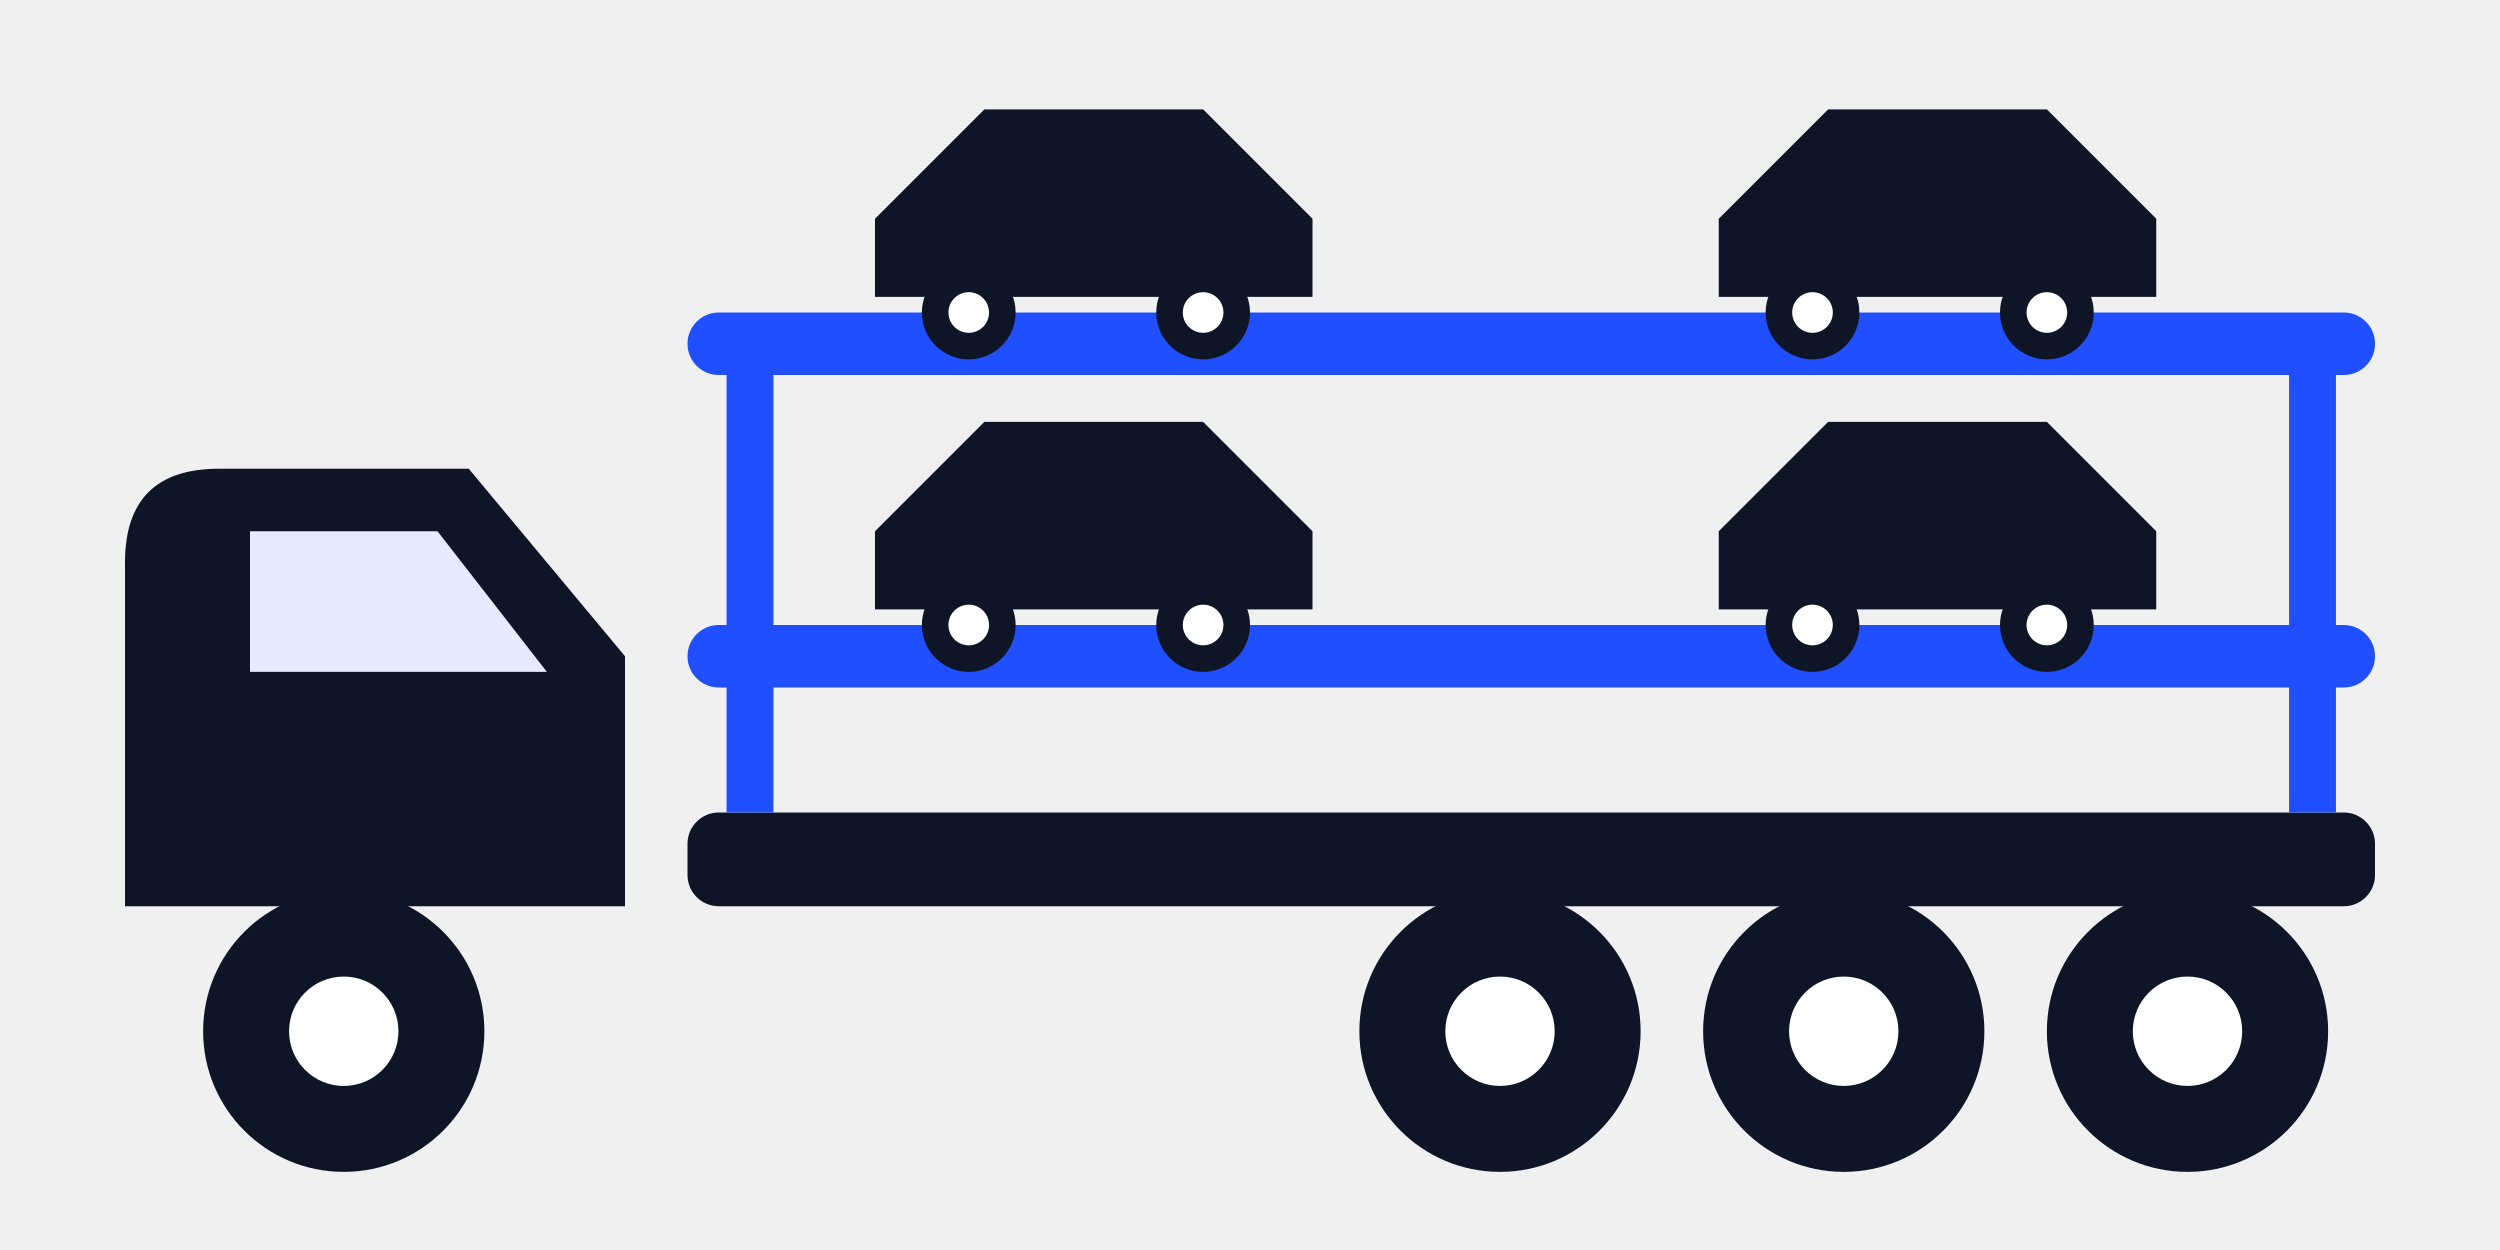
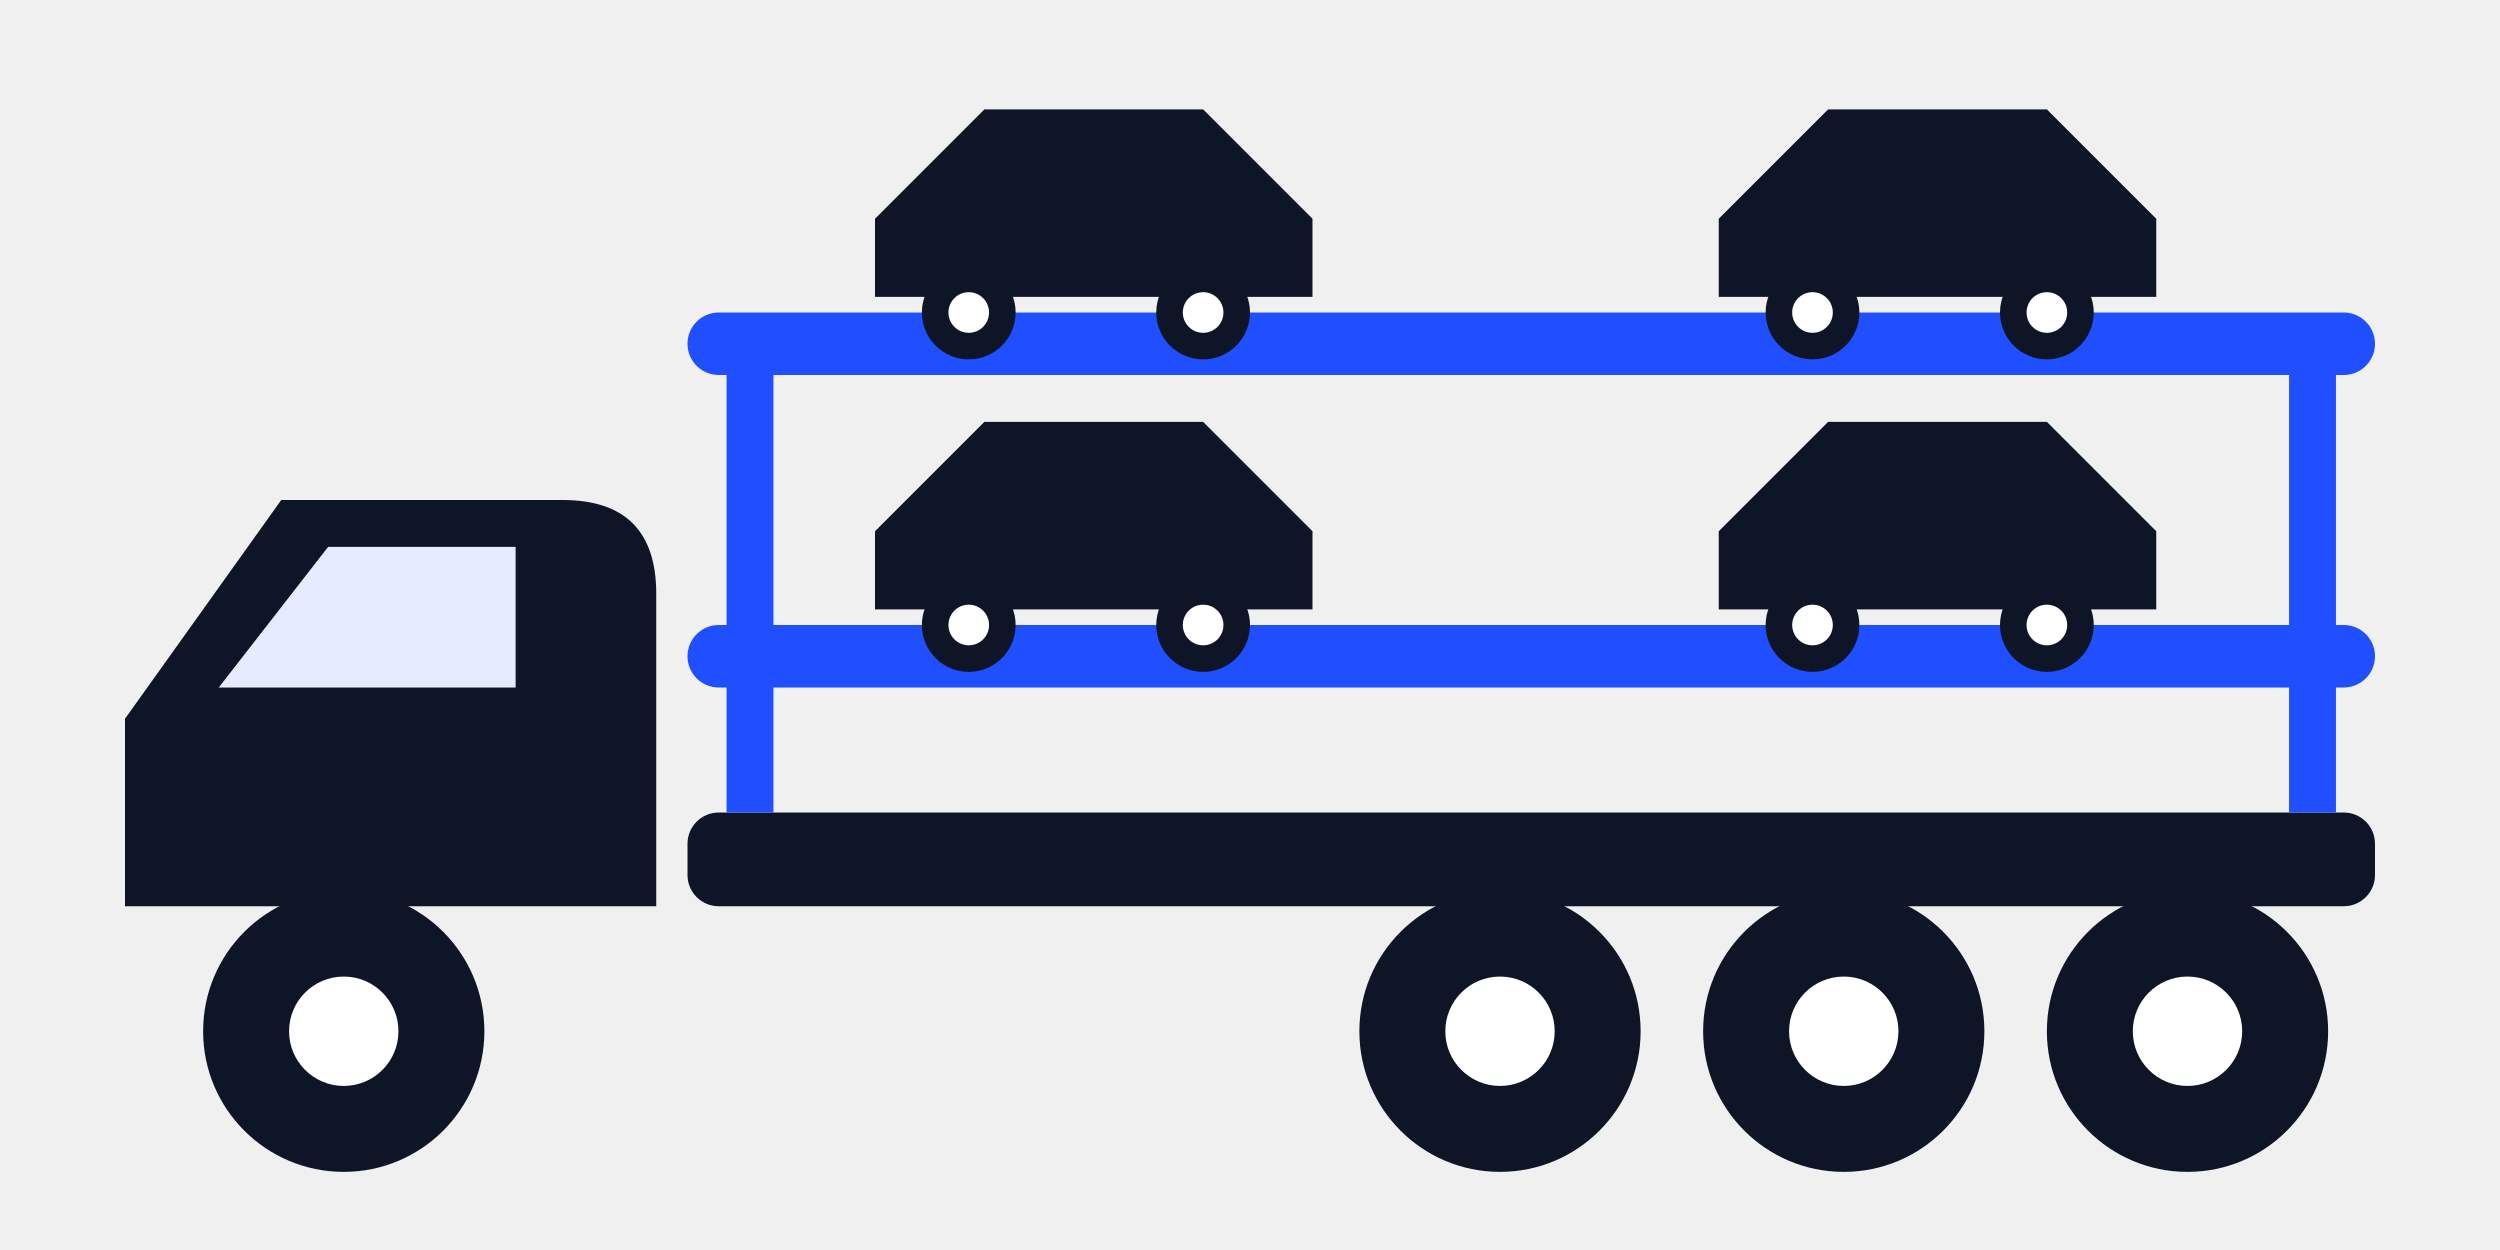
<svg xmlns="http://www.w3.org/2000/svg" viewBox="0 0 160 80" width="160" height="80">
-   <path d="M8 58 V36 q0-6 6-6 h16 l10 12 v16 z" fill="#0E1526" />
-   <path d="M16 34 h12 l7 9 h-19 z" fill="#E6EBFF" />
+   <path d="M8 58 V46 l10-14 h18 q6 0 6 6 v20 z" fill="#0E1526" />
+   <path d="M14 44 l7-9 h12 v9 z" fill="#E6EBFF" />
  <rect x="44" y="20" width="108" height="4" rx="2" fill="#1F4FFF" />
  <rect x="44" y="40" width="108" height="4" rx="2" fill="#1F4FFF" />
  <rect x="44" y="52" width="108" height="6" rx="2" fill="#0E1526" />
  <path d="M48 22 v30 M148 22 v30" stroke="#1F4FFF" stroke-width="3" />
  <path d="M56 19 v-5 l7-7 h14 l7 7 v5 z" fill="#0E1526" />
  <circle cx="62" cy="20" r="3" fill="#0E1526" />
  <circle cx="62" cy="20" r="1.3" fill="#FFFFFF" />
  <circle cx="77" cy="20" r="3" fill="#0E1526" />
  <circle cx="77" cy="20" r="1.3" fill="#FFFFFF" />
  <path d="M110 19 v-5 l7-7 h14 l7 7 v5 z" fill="#0E1526" />
  <circle cx="116" cy="20" r="3" fill="#0E1526" />
  <circle cx="116" cy="20" r="1.3" fill="#FFFFFF" />
  <circle cx="131" cy="20" r="3" fill="#0E1526" />
  <circle cx="131" cy="20" r="1.3" fill="#FFFFFF" />
  <path d="M56 39 v-5 l7-7 h14 l7 7 v5 z" fill="#0E1526" />
  <circle cx="62" cy="40" r="3" fill="#0E1526" />
  <circle cx="62" cy="40" r="1.3" fill="#FFFFFF" />
  <circle cx="77" cy="40" r="3" fill="#0E1526" />
  <circle cx="77" cy="40" r="1.3" fill="#FFFFFF" />
  <path d="M110 39 v-5 l7-7 h14 l7 7 v5 z" fill="#0E1526" />
  <circle cx="116" cy="40" r="3" fill="#0E1526" />
  <circle cx="116" cy="40" r="1.3" fill="#FFFFFF" />
  <circle cx="131" cy="40" r="3" fill="#0E1526" />
  <circle cx="131" cy="40" r="1.3" fill="#FFFFFF" />
  <circle cx="22" cy="66" r="9" fill="#0E1526" />
  <circle cx="22" cy="66" r="3.5" fill="#FFFFFF" />
  <circle cx="96" cy="66" r="9" fill="#0E1526" />
  <circle cx="96" cy="66" r="3.5" fill="#FFFFFF" />
  <circle cx="118" cy="66" r="9" fill="#0E1526" />
  <circle cx="118" cy="66" r="3.5" fill="#FFFFFF" />
  <circle cx="140" cy="66" r="9" fill="#0E1526" />
  <circle cx="140" cy="66" r="3.5" fill="#FFFFFF" />
</svg>
